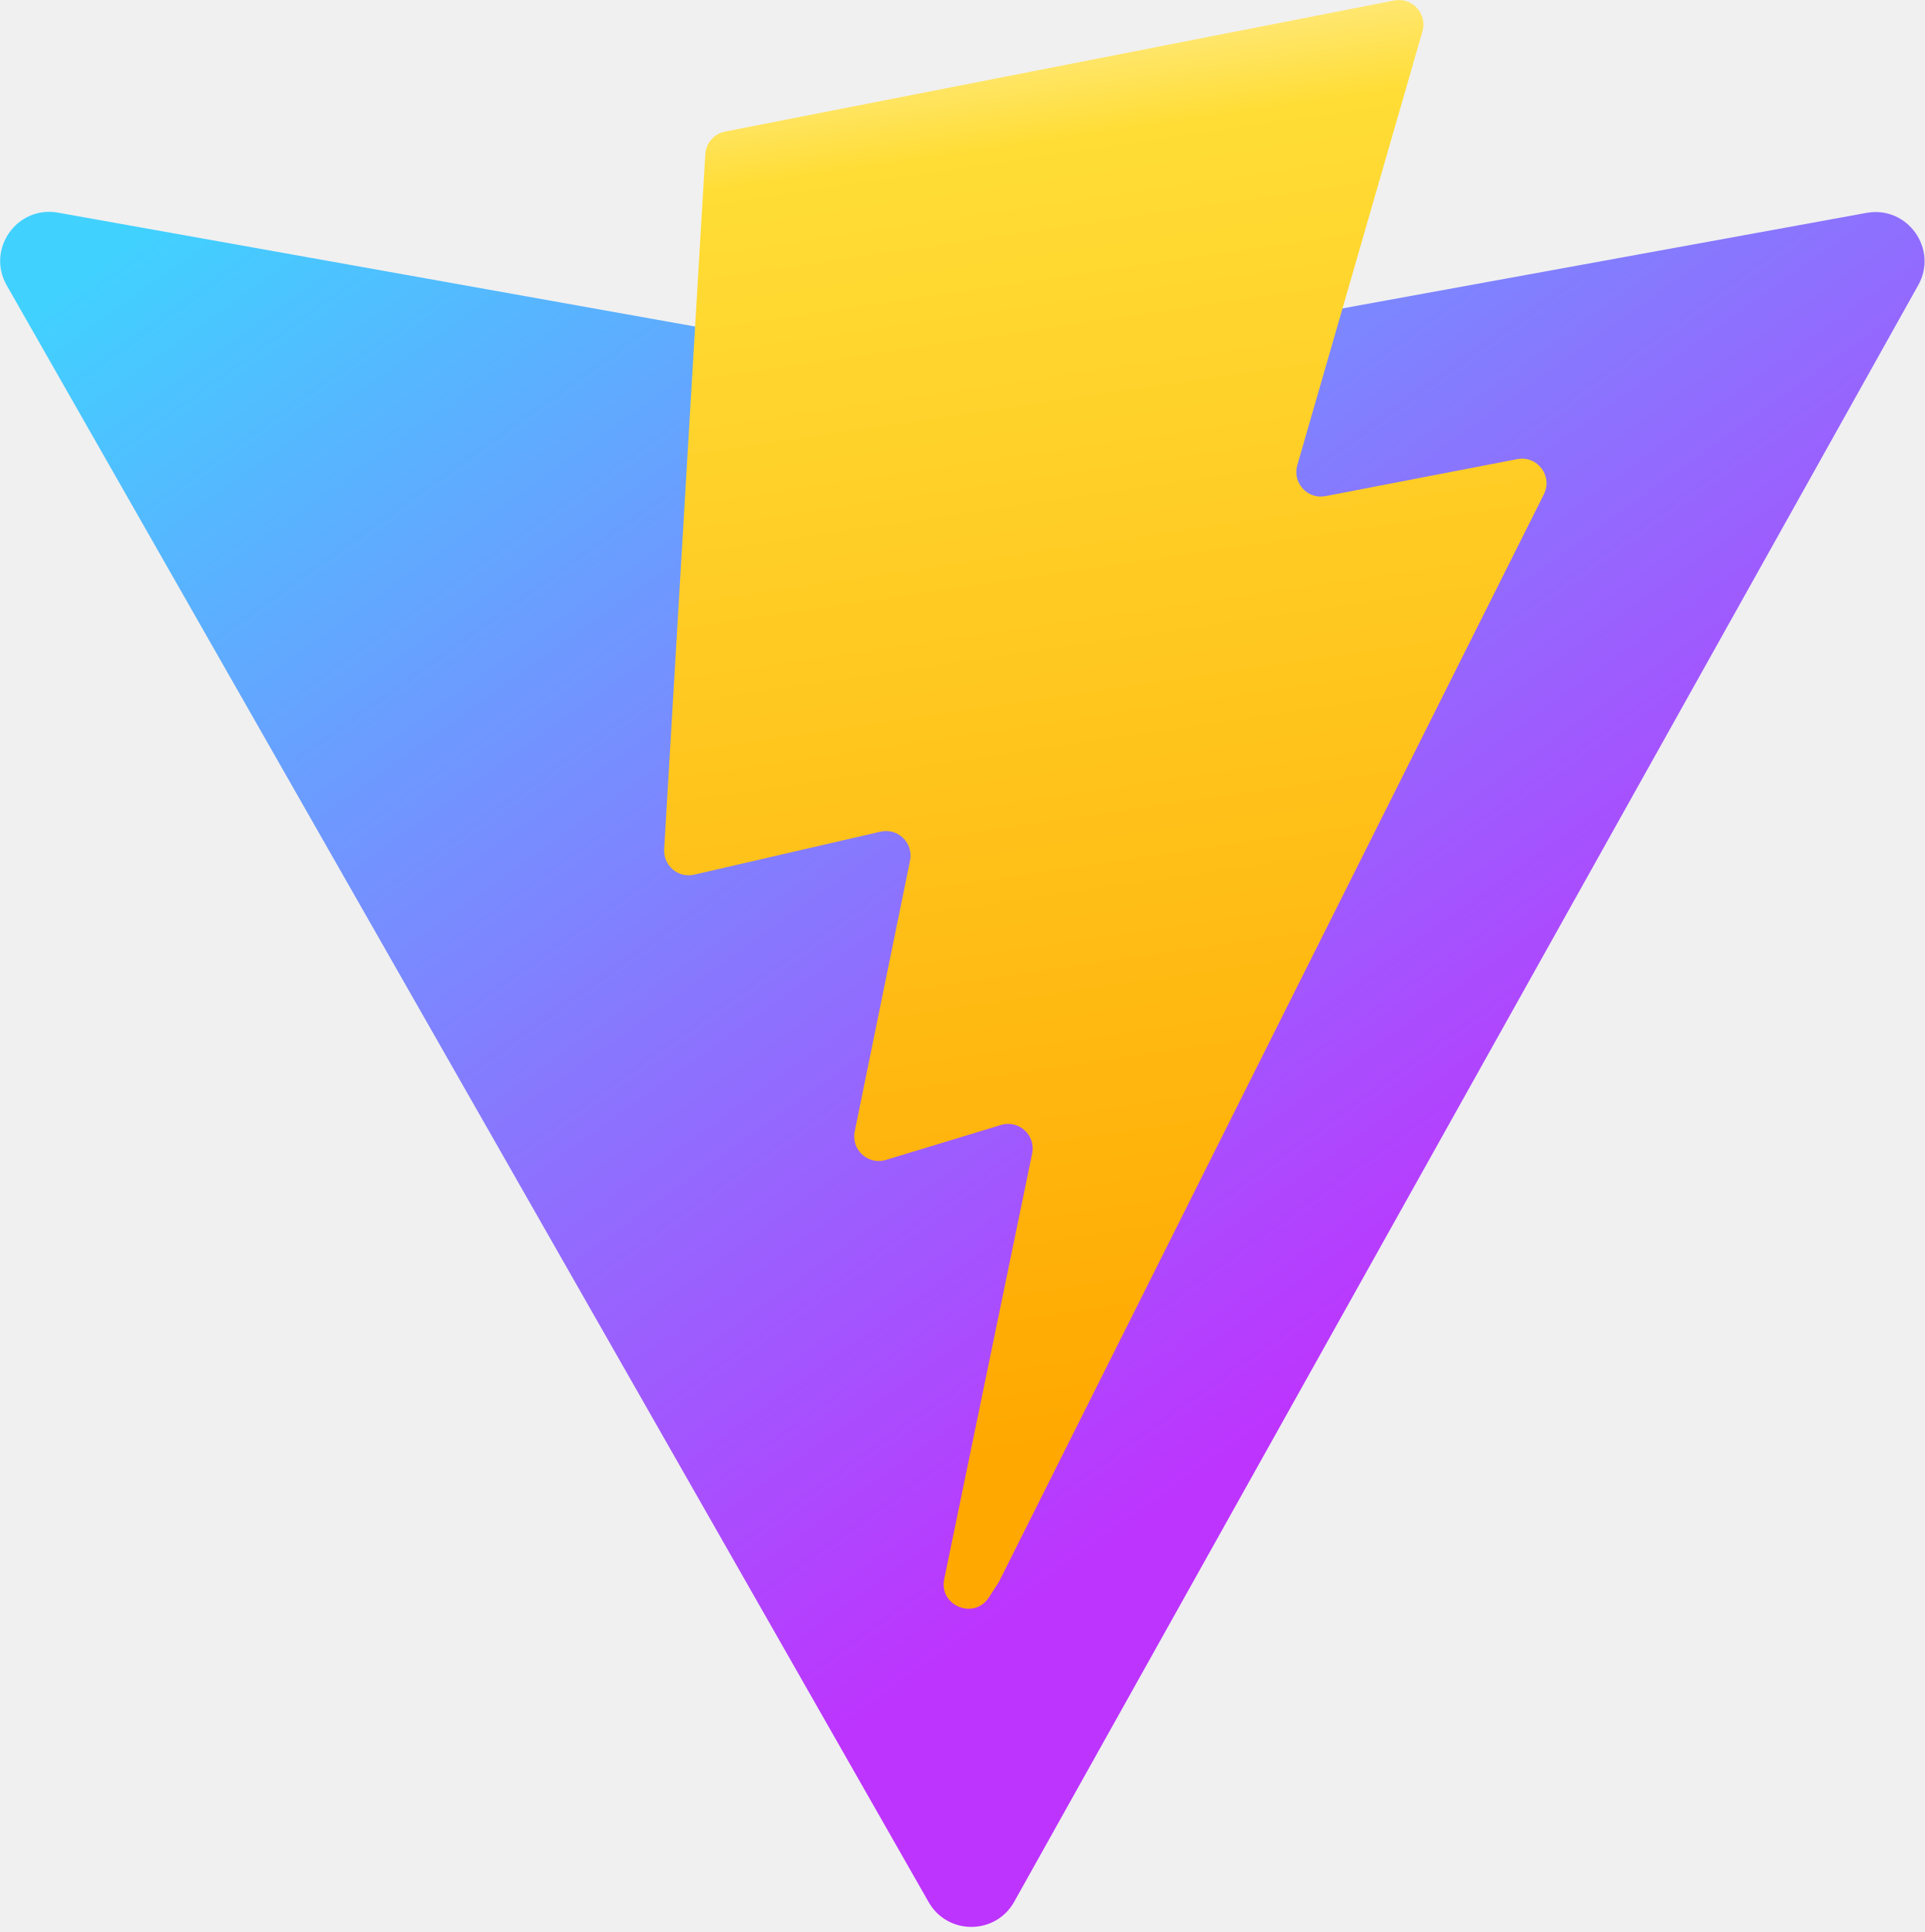
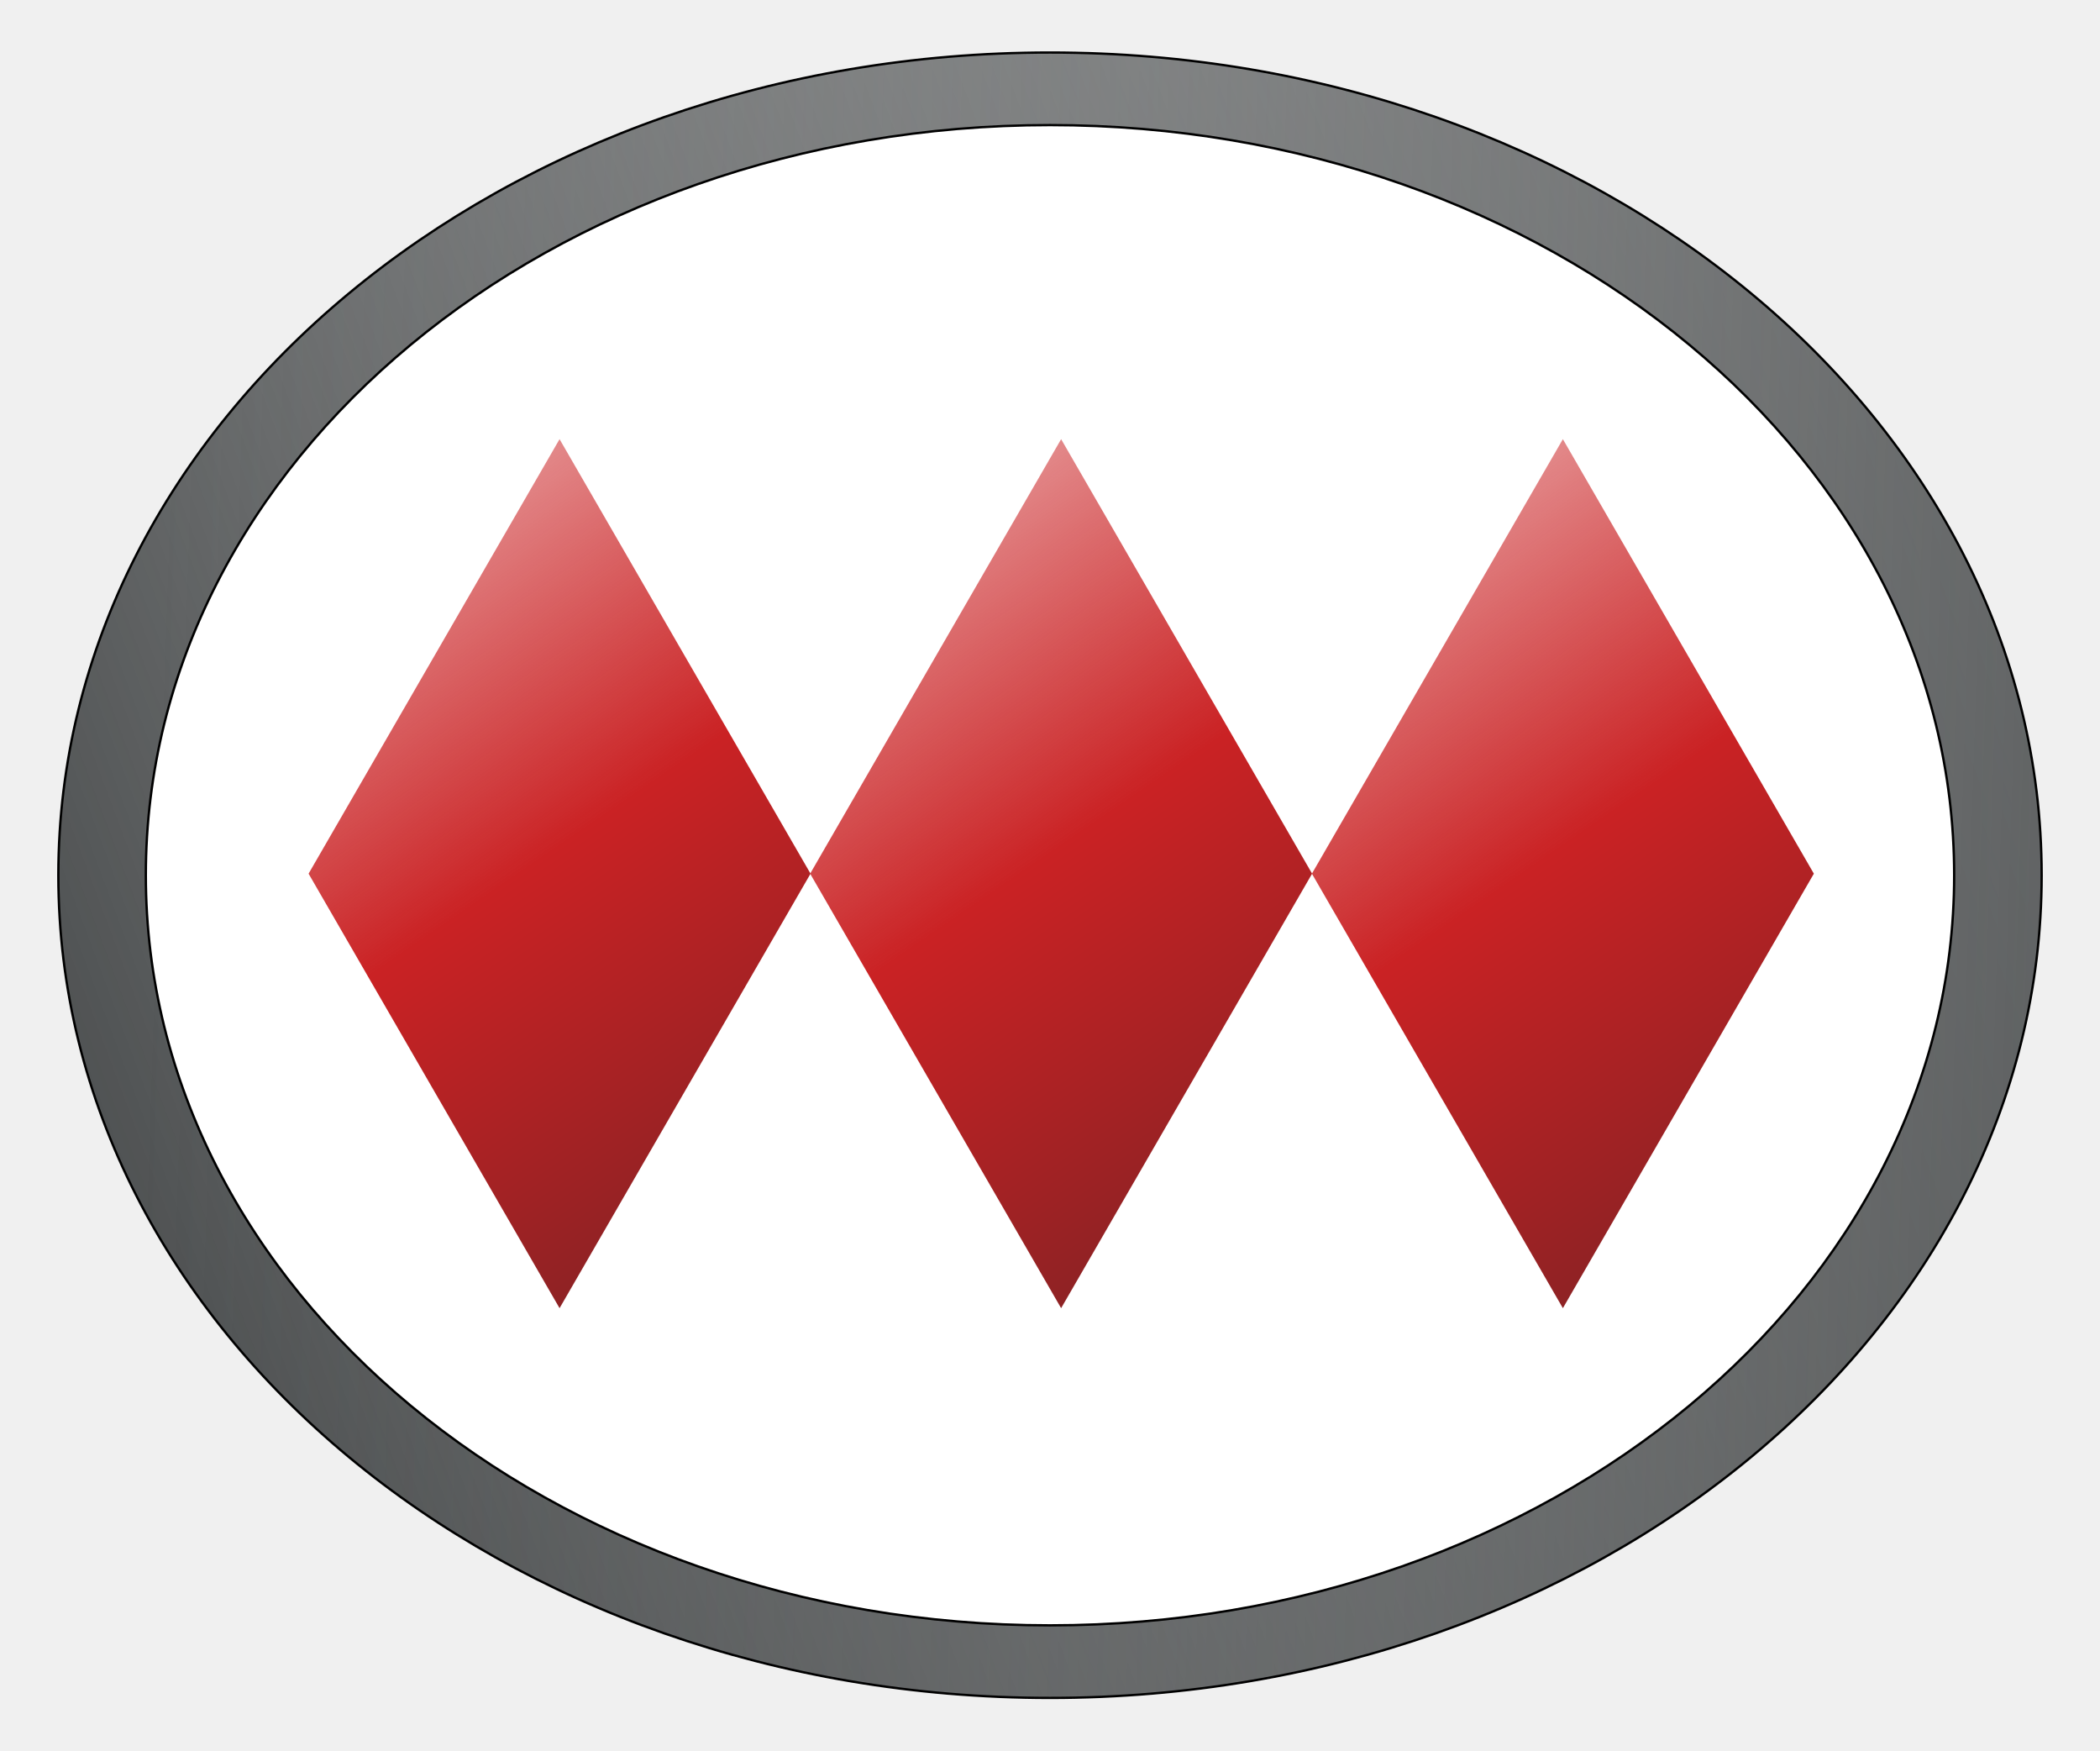
- <svg xmlns="http://www.w3.org/2000/svg" aria-hidden="true" role="img" class="iconify iconify--logos" width="31.88" height="32" preserveAspectRatio="xMidYMid meet" viewBox="0 0 256 257">
-   <defs>
-     <linearGradient id="IconifyId1813088fe1fbc01fb466" x1="-.828%" x2="57.636%" y1="7.652%" y2="78.411%">
-       <stop offset="0%" stop-color="#41D1FF" />
-       <stop offset="100%" stop-color="#BD34FE" />
+ <svg xmlns="http://www.w3.org/2000/svg" xmlns:xlink="http://www.w3.org/1999/xlink" version="1.1" width="180" height="150" id="svg2">
+   <defs id="defs6">
+     <linearGradient id="linearGradient7630">
+       <stop id="stop7632" style="stop-color:#8c2224;stop-opacity:1" offset="0" />
+       <stop id="stop7634" style="stop-color:#ca2224;stop-opacity:1" offset="0.442" />
+       <stop id="stop7636" style="stop-color:#ca2224;stop-opacity:0.307" offset="1" />
    </linearGradient>
-     <linearGradient id="IconifyId1813088fe1fbc01fb467" x1="43.376%" x2="50.316%" y1="2.242%" y2="89.03%">
-       <stop offset="0%" stop-color="#FFEA83" />
-       <stop offset="8.333%" stop-color="#FFDD35" />
-       <stop offset="100%" stop-color="#FFA800" />
+     <linearGradient id="linearGradient3800">
+       <stop id="stop3802" style="stop-color:#3e4142;stop-opacity:1" offset="0" />
+       <stop id="stop3804" style="stop-color:#3e4142;stop-opacity:0" offset="1" />
    </linearGradient>
+     <linearGradient x1="-12" y1="107.5" x2="221.5" y2="20" id="linearGradient3806" xlink:href="#linearGradient3800" gradientUnits="userSpaceOnUse" />
+     <linearGradient x1="225.5" y1="137" x2="10.5" y2="130" id="linearGradient3810" xlink:href="#linearGradient3800" gradientUnits="userSpaceOnUse" />
+     <linearGradient x1="145.03" y1="101.456" x2="104.547" y2="42.224" id="linearGradient7640" xlink:href="#linearGradient7630" gradientUnits="userSpaceOnUse" />
+     <linearGradient x1="145.03" y1="101.456" x2="104.547" y2="42.224" id="linearGradient3011" xlink:href="#linearGradient7630" gradientUnits="userSpaceOnUse" />
  </defs>
-   <path fill="url(#IconifyId1813088fe1fbc01fb466)" d="M255.153 37.938L134.897 252.976c-2.483 4.44-8.862 4.466-11.382.048L.875 37.958c-2.746-4.814 1.371-10.646 6.827-9.67l120.385 21.517a6.537 6.537 0 0 0 2.322-.004l117.867-21.483c5.438-.991 9.574 4.796 6.877 9.62Z" />
-   <path fill="url(#IconifyId1813088fe1fbc01fb467)" d="M185.432.063L96.44 17.501a3.268 3.268 0 0 0-2.634 3.014l-5.474 92.456a3.268 3.268 0 0 0 3.997 3.378l24.777-5.718c2.318-.535 4.413 1.507 3.936 3.838l-7.361 36.047c-.495 2.426 1.782 4.5 4.151 3.78l15.304-4.649c2.372-.72 4.652 1.36 4.15 3.788l-11.698 56.621c-.732 3.542 3.979 5.473 5.943 2.437l1.313-2.028l72.516-144.72c1.215-2.423-.88-5.186-3.54-4.672l-25.505 4.922c-2.396.462-4.435-1.77-3.759-4.114l16.646-57.705c.677-2.35-1.37-4.583-3.769-4.113Z" />
+   <path d="m 90,4.4 c 46.999,0 85.1,31.61 85.1,70.6 C 175.1,113.99 136.999,145.6 90,145.6 43.001,145.6 4.9,113.99 4.9,75 4.9,36.01 43.001,4.4 90,4.4 z" id="path3790" style="fill:#ffffff;fill-opacity:1;fill-rule:evenodd;stroke:none" />
+   <path d="M 90,4.5 C 43.056,4.5 5,36.064 5,75 c 0,38.936 38.056,70.5 85,70.5 46.944,0 85,-31.564 85,-70.5 C 175,36.064 136.944,4.5 90,4.5 z m 0,6.219 c 42.802,0 77.5,28.781 77.5,64.281 0,35.501 -34.698,64.281 -77.5,64.281 C 47.198,139.281 12.5,110.501 12.5,75 12.5,39.499 47.198,10.719 90,10.719 z" id="path3005" style="fill:url(#linearGradient3806);fill-opacity:1;fill-rule:evenodd;stroke:none" />
+   <g transform="matrix(1.075611,0,0,1.075611,-6.877617,-5.660759)" id="g3004">
+     <path d="m 110.938,74.867 20,34.617 20,-34.617 -20,-34.617 z" id="path2991" style="fill:url(#linearGradient3011);fill-opacity:1" />
+     <use transform="translate(-39.98438,0)" id="use3796" x="0" y="0" width="180" height="150" xlink:href="#path2991" />
+     <use transform="translate(-39.96875,0)" id="use3798" x="0" y="0" width="180" height="150" xlink:href="#use3796" />
+   </g>
+   <path d="M 90,4.5 C 43.056,4.5 5,36.064 5,75 c 0,38.936 38.056,70.5 85,70.5 46.944,0 85,-31.564 85,-70.5 C 175,36.064 136.944,4.5 90,4.5 z m 0,6.219 c 42.802,0 77.5,28.781 77.5,64.281 0,35.501 -34.698,64.281 -77.5,64.281 C 47.198,139.281 12.5,110.501 12.5,75 12.5,39.499 47.198,10.719 90,10.719 z" id="path3808" style="fill:url(#linearGradient3810);fill-opacity:1;fill-rule:evenodd;stroke:#000000;stroke-width:0.2;stroke-miterlimit:4;stroke-opacity:1;stroke-dasharray:none" />
</svg>
